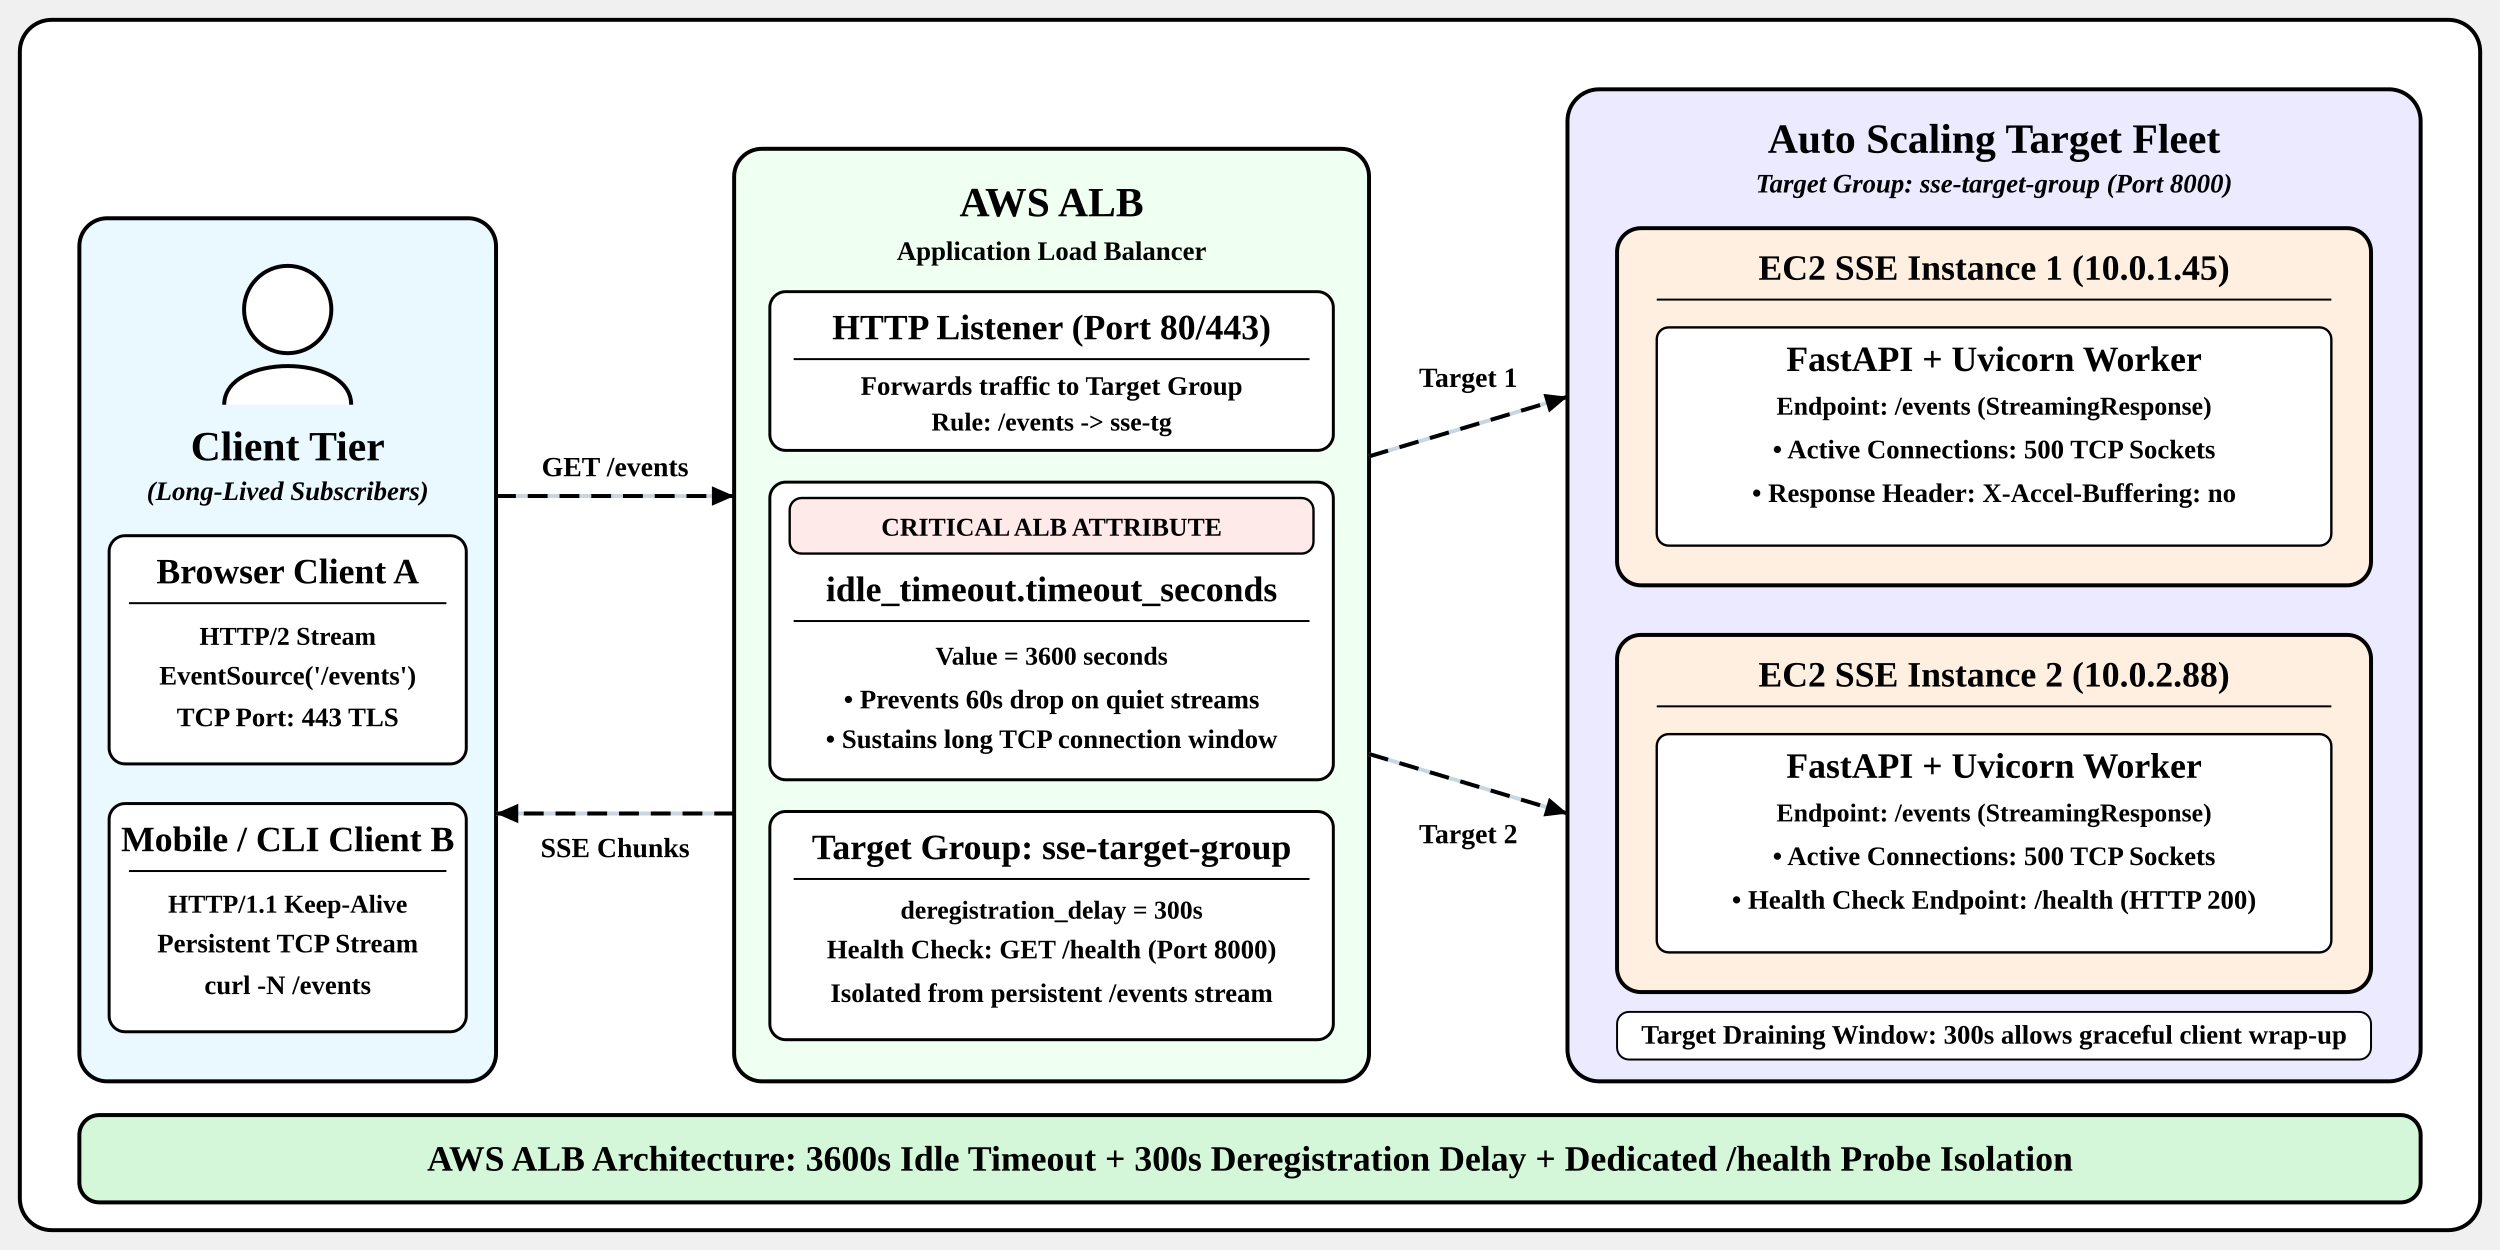
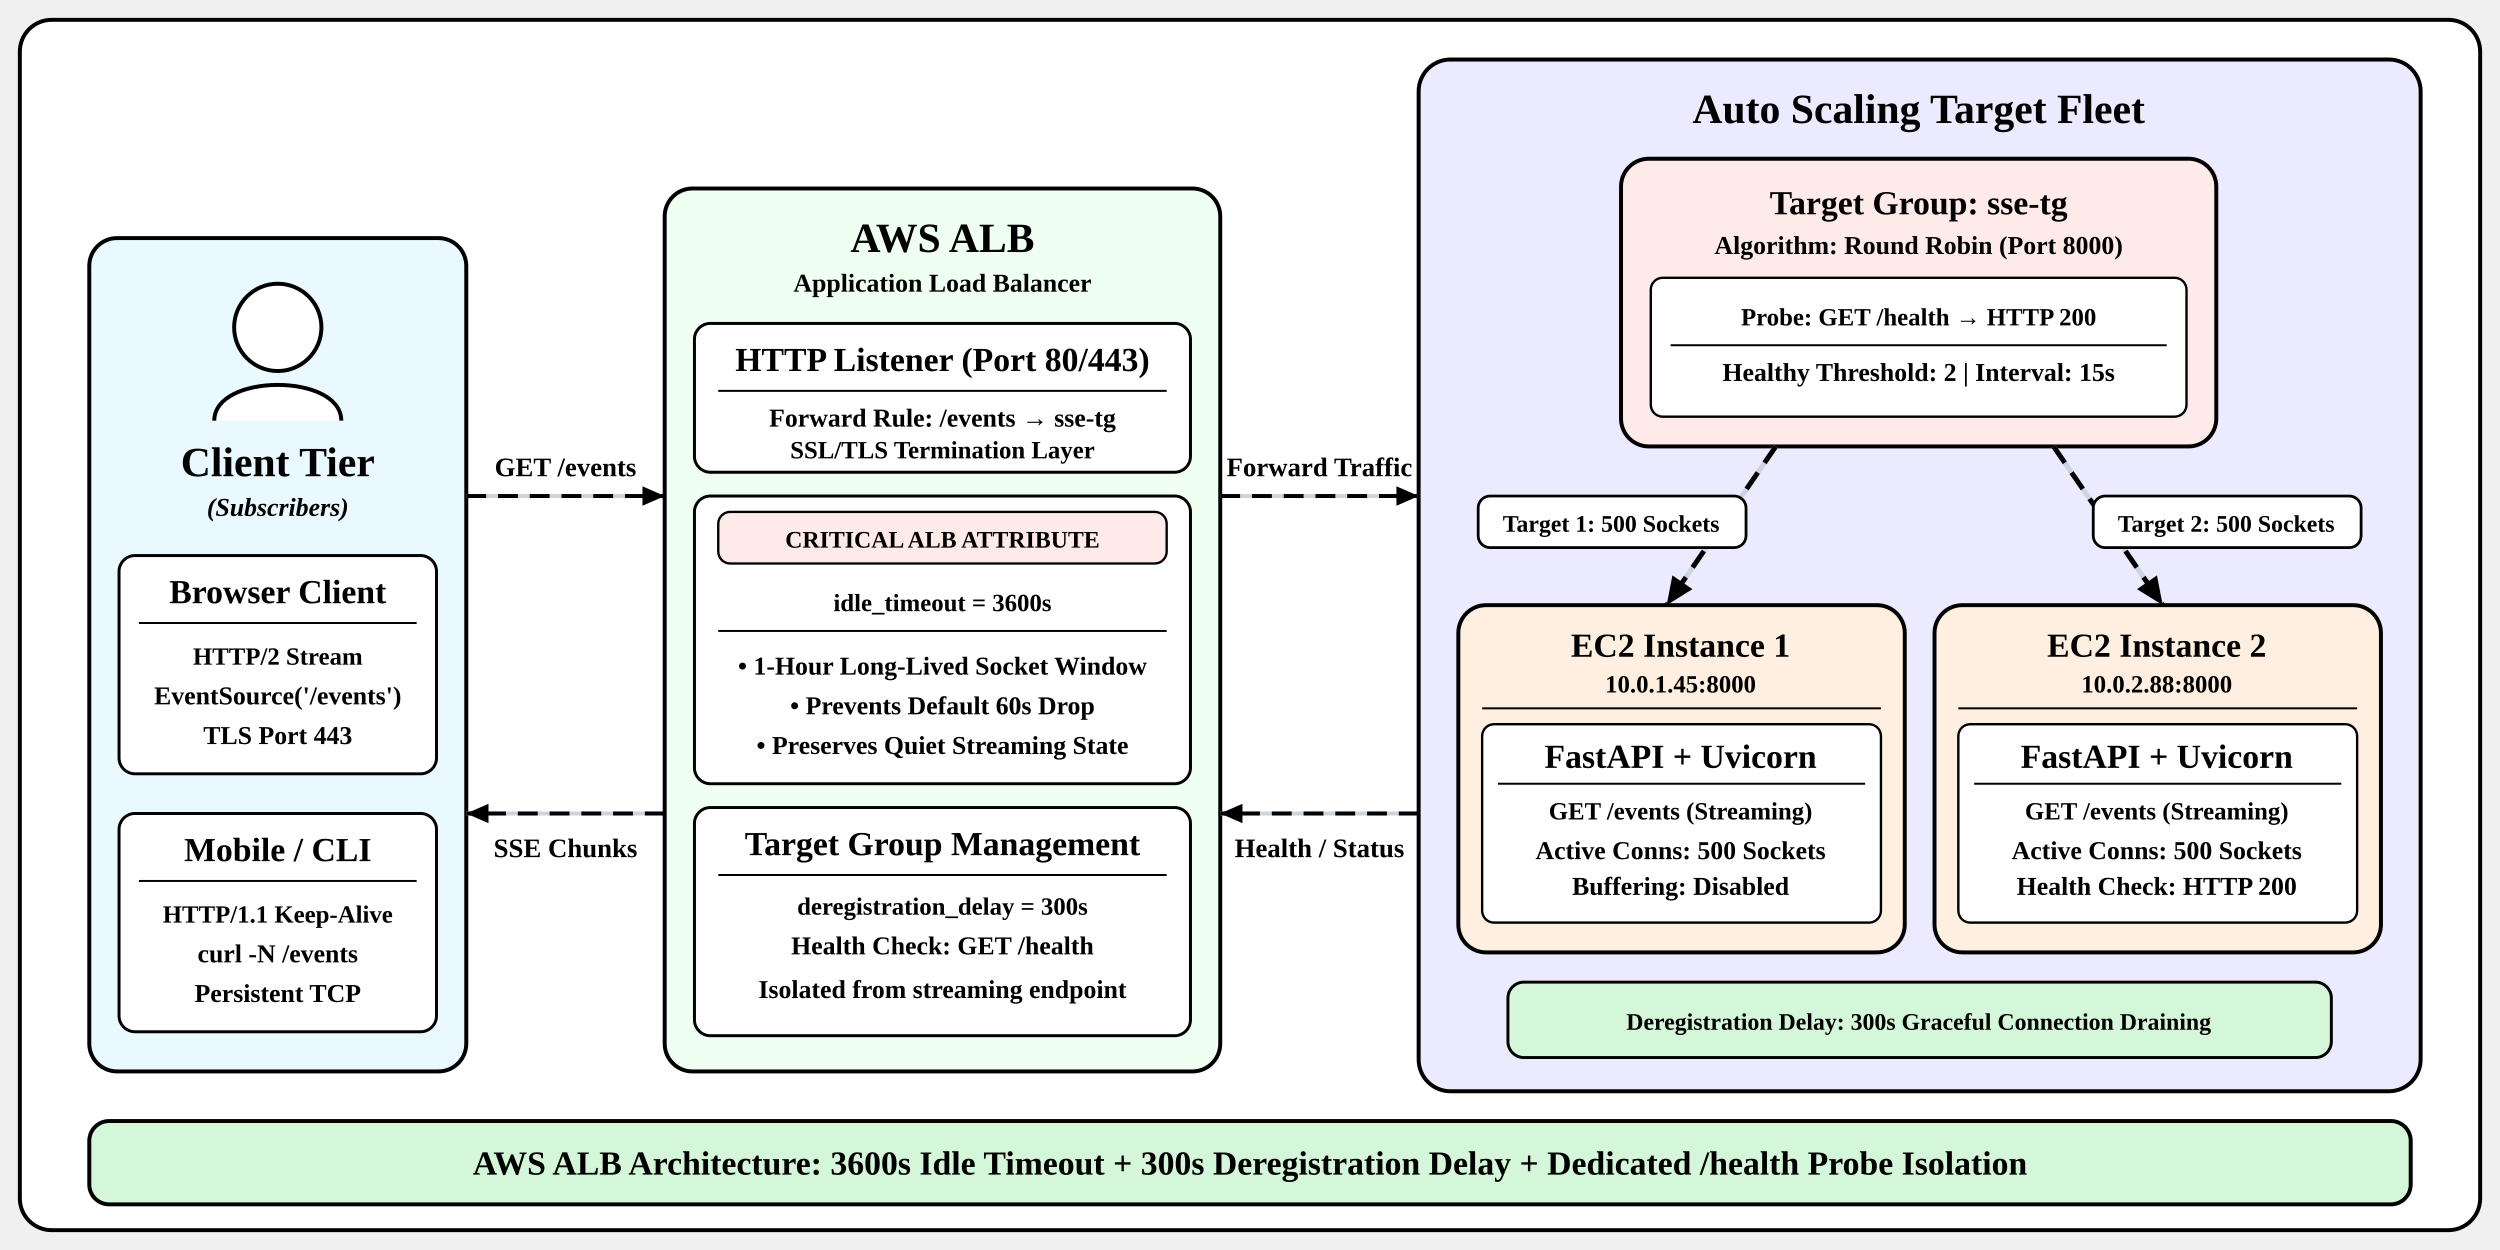
- <svg xmlns="http://www.w3.org/2000/svg" viewBox="0 0 1260 630" width="100%" height="auto">
+ <svg xmlns="http://www.w3.org/2000/svg" viewBox="0 0 1260 630">
  <defs>
    <style>
      .txt-title { font-family: "Times New Roman", Times, serif; font-size: 21px; font-weight: 800; fill: #000000; }
-       .txt-node-title { font-family: "Times New Roman", Times, serif; font-size: 18px; font-weight: 800; fill: #000000; }
-       .txt-node-sub { font-family: "Times New Roman", Times, serif; font-size: 13.5px; font-weight: 600; fill: #000000; }
-       .txt-node-code { font-family: "Times New Roman", Times, serif; font-size: 13px; font-weight: 700; fill: #000000; }
-       .txt-arrow-label { font-family: "Times New Roman", Times, serif; font-size: 14px; font-weight: 800; fill: #000000; }
-       .txt-badge { font-family: "Times New Roman", Times, serif; font-size: 13px; font-weight: 800; fill: #000000; }
+       .txt-node-title { font-family: "Times New Roman", Times, serif; font-size: 17px; font-weight: 800; fill: #000000; }
+       .txt-node-sub { font-family: "Times New Roman", Times, serif; font-size: 13px; font-weight: 600; fill: #000000; }
+       .txt-node-code { font-family: "Times New Roman", Times, serif; font-size: 12.5px; font-weight: 700; fill: #000000; }
+       .txt-arrow-label { font-family: "Times New Roman", Times, serif; font-size: 13.5px; font-weight: 800; fill: #000000; }
+       .txt-badge { font-family: "Times New Roman", Times, serif; font-size: 12px; font-weight: 800; fill: #000000; }

      /* Live Flow Animations */
      @keyframes flow-dash {
        from { stroke-dashoffset: 0; }
        to { stroke-dashoffset: -32; }
      }
      .anim-flow {
        stroke-dasharray: 10 6;
        animation: flow-dash 1.2s linear infinite;
      }
    </style>
    <marker id="arrow" viewBox="0 0 10 10" refX="8" refY="5" markerWidth="7" markerHeight="7" orient="auto">
      <path d="M 0 1.5 L 8 5 L 0 8.5 z" fill="#000000" />
    </marker>
  </defs>
  <rect x="10" y="10" width="1240" height="610" rx="16" fill="#ffffff" stroke="#000000" stroke-width="2" />
-   <g transform="translate(40, 110)">
-     <rect width="210" height="435" rx="14" fill="#eaf8ff" stroke="#000000" stroke-width="2" />
-     <circle cx="105" cy="46" r="22" fill="#ffffff" stroke="#000000" stroke-width="2" />
-     <path d="M 73 94 C 73 68, 137 68, 137 94" fill="#ffffff" stroke="#000000" stroke-width="2" />
-     <text x="105" y="122" class="txt-title" text-anchor="middle">Client Tier</text>
-     <text x="105" y="142" class="txt-node-sub" font-style="italic" text-anchor="middle">(Long-Lived Subscribers)</text>
+   <g transform="translate(45, 120)">
+     <rect width="190" height="420" rx="14" fill="#eaf8ff" stroke="#000000" stroke-width="2" />
+     <circle cx="95" cy="45" r="22" fill="#ffffff" stroke="#000000" stroke-width="2" />
+     <path d="M 63 92 C 63 68, 127 68, 127 92" fill="#ffffff" stroke="#000000" stroke-width="2" />
+     <text x="95" y="120" class="txt-title" text-anchor="middle">Client Tier</text>
+     <text x="95" y="140" class="txt-node-sub" font-style="italic" text-anchor="middle">(Subscribers)</text>
    <g transform="translate(15, 160)">
-       <rect width="180" height="115" rx="8" fill="#ffffff" stroke="#000000" stroke-width="1.5" />
-       <text x="90" y="24" class="txt-node-title" font-size="15" text-anchor="middle">Browser Client A</text>
-       <line x1="10" y1="34" x2="170" y2="34" stroke="#000000" stroke-width="1" />
-       <text x="90" y="55" class="txt-node-code" text-anchor="middle">HTTP/2 Stream</text>
-       <text x="90" y="75" class="txt-node-sub" text-anchor="middle">EventSource('/events')</text>
-       <text x="90" y="96" class="txt-node-sub" text-anchor="middle">TCP Port: 443 TLS</text>
+       <rect width="160" height="110" rx="8" fill="#ffffff" stroke="#000000" stroke-width="1.5" />
+       <text x="80" y="24" class="txt-node-title" font-size="14" text-anchor="middle">Browser Client</text>
+       <line x1="10" y1="34" x2="150" y2="34" stroke="#000000" stroke-width="1" />
+       <text x="80" y="55" class="txt-node-code" text-anchor="middle">HTTP/2 Stream</text>
+       <text x="80" y="75" class="txt-node-sub" text-anchor="middle">EventSource('/events')</text>
+       <text x="80" y="95" class="txt-node-sub" text-anchor="middle">TLS Port 443</text>
    </g>
-     <g transform="translate(15, 295)">
-       <rect width="180" height="115" rx="8" fill="#ffffff" stroke="#000000" stroke-width="1.5" />
-       <text x="90" y="24" class="txt-node-title" font-size="15" text-anchor="middle">Mobile / CLI Client B</text>
-       <line x1="10" y1="34" x2="170" y2="34" stroke="#000000" stroke-width="1" />
-       <text x="90" y="55" class="txt-node-code" text-anchor="middle">HTTP/1.1 Keep-Alive</text>
-       <text x="90" y="75" class="txt-node-sub" text-anchor="middle">Persistent TCP Stream</text>
-       <text x="90" y="96" class="txt-node-sub" text-anchor="middle">curl -N /events</text>
+     <g transform="translate(15, 290)">
+       <rect width="160" height="110" rx="8" fill="#ffffff" stroke="#000000" stroke-width="1.5" />
+       <text x="80" y="24" class="txt-node-title" font-size="14" text-anchor="middle">Mobile / CLI</text>
+       <line x1="10" y1="34" x2="150" y2="34" stroke="#000000" stroke-width="1" />
+       <text x="80" y="55" class="txt-node-code" text-anchor="middle">HTTP/1.1 Keep-Alive</text>
+       <text x="80" y="75" class="txt-node-sub" text-anchor="middle">curl -N /events</text>
+       <text x="80" y="95" class="txt-node-sub" text-anchor="middle">Persistent TCP</text>
    </g>
  </g>
-   <path d="M 250 250 L 370 250" fill="none" stroke="#cbd5e1" stroke-width="2" />
-   <path d="M 250 250 L 370 250" fill="none" stroke="#000000" stroke-width="2" class="anim-flow" marker-end="url(#arrow)">
+   <path d="M 235 250 L 335 250" fill="none" stroke="#cbd5e1" stroke-width="2" />
+   <path d="M 235 250 L 335 250" fill="none" stroke="#000000" stroke-width="2" class="anim-flow" marker-end="url(#arrow)">
    <animate attributeName="stroke-dashoffset" from="0" to="-32" dur="1.2s" repeatCount="indefinite" />
  </path>
-   <text x="310" y="240" class="txt-arrow-label" text-anchor="middle">GET /events</text>
-   <path d="M 370 410 L 250 410" fill="none" stroke="#cbd5e1" stroke-width="2" />
-   <path d="M 370 410 L 250 410" fill="none" stroke="#000000" stroke-width="2" class="anim-flow" marker-end="url(#arrow)">
+   <text x="285" y="240" class="txt-arrow-label" text-anchor="middle">GET /events</text>
+   <path d="M 335 410 L 235 410" fill="none" stroke="#cbd5e1" stroke-width="2" />
+   <path d="M 335 410 L 235 410" fill="none" stroke="#000000" stroke-width="2" class="anim-flow" marker-end="url(#arrow)">
    <animate attributeName="stroke-dashoffset" from="0" to="-32" dur="1.2s" repeatCount="indefinite" />
  </path>
-   <text x="310" y="432" class="txt-arrow-label" text-anchor="middle">SSE Chunks</text>
-   <g transform="translate(370, 75)">
-     <rect width="320" height="470" rx="14" fill="#effff1" stroke="#000000" stroke-width="2" />
-     <text x="160" y="34" class="txt-title" text-anchor="middle">AWS ALB</text>
-     <text x="160" y="56" class="txt-node-sub" font-weight="700" text-anchor="middle">Application Load Balancer</text>
-     <g transform="translate(18, 72)">
-       <rect width="284" height="80" rx="8" fill="#ffffff" stroke="#000000" stroke-width="1.5" />
-       <text x="142" y="24" class="txt-node-title" font-size="15" text-anchor="middle">HTTP Listener (Port 80/443)</text>
-       <line x1="12" y1="34" x2="272" y2="34" stroke="#000000" stroke-width="1" />
-       <text x="142" y="52" class="txt-node-sub" text-anchor="middle">Forwards traffic to Target Group</text>
-       <text x="142" y="70" class="txt-node-code" text-anchor="middle">Rule: /events -&gt; sse-tg</text>
+   <text x="285" y="432" class="txt-arrow-label" text-anchor="middle">SSE Chunks</text>
+   <g transform="translate(335, 95)">
+     <rect width="280" height="445" rx="14" fill="#effff1" stroke="#000000" stroke-width="2" />
+     <text x="140" y="32" class="txt-title" text-anchor="middle">AWS ALB</text>
+     <text x="140" y="52" class="txt-node-sub" font-weight="700" text-anchor="middle">Application Load Balancer</text>
+     <g transform="translate(15, 68)">
+       <rect width="250" height="75" rx="8" fill="#ffffff" stroke="#000000" stroke-width="1.5" />
+       <text x="125" y="24" class="txt-node-title" font-size="14" text-anchor="middle">HTTP Listener (Port 80/443)</text>
+       <line x1="12" y1="34" x2="238" y2="34" stroke="#000000" stroke-width="1" />
+       <text x="125" y="52" class="txt-node-sub" text-anchor="middle">Forward Rule: /events → sse-tg</text>
+       <text x="125" y="68" class="txt-node-code" font-size="11" text-anchor="middle">SSL/TLS Termination Layer</text>
    </g>
-     <g transform="translate(18, 168)">
-       <rect width="284" height="150" rx="8" fill="#ffffff" stroke="#000000" stroke-width="1.5" />
-       <rect x="10" y="8" width="264" height="28" rx="6" fill="#ffeaea" stroke="#000000" stroke-width="1.2" />
-       <text x="142" y="27" class="txt-badge" fill="#000000" text-anchor="middle">CRITICAL ALB ATTRIBUTE</text>
-       <text x="142" y="60" class="txt-node-title" font-size="15" text-anchor="middle">idle_timeout.timeout_seconds</text>
-       <line x1="12" y1="70" x2="272" y2="70" stroke="#000000" stroke-width="1" />
-       <text x="142" y="92" class="txt-node-code" font-size="15" text-anchor="middle">Value = 3600 seconds</text>
-       <text x="142" y="114" class="txt-node-sub" text-anchor="middle">• Prevents 60s drop on quiet streams</text>
-       <text x="142" y="134" class="txt-node-sub" text-anchor="middle">• Sustains long TCP connection window</text>
+     <g transform="translate(15, 155)">
+       <rect width="250" height="145" rx="8" fill="#ffffff" stroke="#000000" stroke-width="1.5" />
+       <rect x="12" y="8" width="226" height="26" rx="6" fill="#ffeaea" stroke="#000000" stroke-width="1.2" />
+       <text x="125" y="26" class="txt-badge" text-anchor="middle">CRITICAL ALB ATTRIBUTE</text>
+       <text x="125" y="58" class="txt-node-code" font-size="13" text-anchor="middle">idle_timeout = 3600s</text>
+       <line x1="12" y1="68" x2="238" y2="68" stroke="#000000" stroke-width="1" />
+       <text x="125" y="90" class="txt-node-sub" text-anchor="middle">• 1-Hour Long-Lived Socket Window</text>
+       <text x="125" y="110" class="txt-node-sub" text-anchor="middle">• Prevents Default 60s Drop</text>
+       <text x="125" y="130" class="txt-node-sub" text-anchor="middle">• Preserves Quiet Streaming State</text>
    </g>
-     <g transform="translate(18, 334)">
-       <rect width="284" height="115" rx="8" fill="#ffffff" stroke="#000000" stroke-width="1.5" />
-       <text x="142" y="24" class="txt-node-title" font-size="15" text-anchor="middle">Target Group: sse-target-group</text>
-       <line x1="12" y1="34" x2="272" y2="34" stroke="#000000" stroke-width="1" />
-       <text x="142" y="54" class="txt-node-code" text-anchor="middle">deregistration_delay = 300s</text>
-       <text x="142" y="74" class="txt-node-sub" text-anchor="middle">Health Check: GET /health (Port 8000)</text>
-       <text x="142" y="96" class="txt-node-sub" font-size="12" text-anchor="middle">Isolated from persistent /events stream</text>
+     <g transform="translate(15, 312)">
+       <rect width="250" height="115" rx="8" fill="#ffffff" stroke="#000000" stroke-width="1.5" />
+       <text x="125" y="24" class="txt-node-title" font-size="14" text-anchor="middle">Target Group Management</text>
+       <line x1="12" y1="34" x2="238" y2="34" stroke="#000000" stroke-width="1" />
+       <text x="125" y="54" class="txt-node-code" text-anchor="middle">deregistration_delay = 300s</text>
+       <text x="125" y="74" class="txt-node-sub" text-anchor="middle">Health Check: GET /health</text>
+       <text x="125" y="96" class="txt-node-sub" font-size="11" text-anchor="middle">Isolated from streaming endpoint</text>
    </g>
  </g>
-   <path d="M 690 230 L 790 200" fill="none" stroke="#cbd5e1" stroke-width="2" />
-   <path d="M 690 230 L 790 200" fill="none" stroke="#000000" stroke-width="2" class="anim-flow" marker-end="url(#arrow)">
+   <path d="M 615 250 L 715 250" fill="none" stroke="#cbd5e1" stroke-width="2" />
+   <path d="M 615 250 L 715 250" fill="none" stroke="#000000" stroke-width="2" class="anim-flow" marker-end="url(#arrow)">
    <animate attributeName="stroke-dashoffset" from="0" to="-32" dur="1.2s" repeatCount="indefinite" />
  </path>
-   <text x="740" y="195" class="txt-arrow-label" text-anchor="middle">Target 1</text>
-   <path d="M 690 380 L 790 410" fill="none" stroke="#cbd5e1" stroke-width="2" />
-   <path d="M 690 380 L 790 410" fill="none" stroke="#000000" stroke-width="2" class="anim-flow" marker-end="url(#arrow)">
+   <text x="665" y="240" class="txt-arrow-label" text-anchor="middle">Forward Traffic</text>
+   <path d="M 715 410 L 615 410" fill="none" stroke="#cbd5e1" stroke-width="2" />
+   <path d="M 715 410 L 615 410" fill="none" stroke="#000000" stroke-width="2" class="anim-flow" marker-end="url(#arrow)">
    <animate attributeName="stroke-dashoffset" from="0" to="-32" dur="1.2s" repeatCount="indefinite" />
  </path>
-   <text x="740" y="425" class="txt-arrow-label" text-anchor="middle">Target 2</text>
-   <g transform="translate(790, 45)">
-     <rect width="430" height="500" rx="16" fill="#ebeaff" stroke="#000000" stroke-width="2" />
-     <text x="215" y="32" class="txt-title" text-anchor="middle">Auto Scaling Target Fleet</text>
-     <text x="215" y="52" class="txt-node-sub" font-style="italic" text-anchor="middle">Target Group: sse-target-group (Port 8000)</text>
-     <g transform="translate(25, 70)">
-       <rect width="380" height="180" rx="12" fill="#ffefe0" stroke="#000000" stroke-width="2" />
-       <text x="190" y="26" class="txt-node-title" text-anchor="middle">EC2 SSE Instance 1 (10.0.1.45)</text>
-       <line x1="20" y1="36" x2="360" y2="36" stroke="#000000" stroke-width="1" />
-       <g transform="translate(20, 50)">
-         <rect width="340" height="110" rx="6" fill="#ffffff" stroke="#000000" stroke-width="1.2" />
-         <text x="170" y="22" class="txt-node-title" font-size="14" text-anchor="middle">FastAPI + Uvicorn Worker</text>
-         <text x="170" y="44" class="txt-node-code" text-anchor="middle">Endpoint: /events (StreamingResponse)</text>
-         <text x="170" y="66" class="txt-node-sub" text-anchor="middle">• Active Connections: 500 TCP Sockets</text>
-         <text x="170" y="88" class="txt-node-sub" text-anchor="middle">• Response Header: X-Accel-Buffering: no</text>
+   <text x="665" y="432" class="txt-arrow-label" text-anchor="middle">Health / Status</text>
+   <g transform="translate(715, 30)">
+     <rect width="505" height="520" rx="16" fill="#ebeaff" stroke="#000000" stroke-width="2" />
+     <text x="252" y="32" class="txt-title" text-anchor="middle">Auto Scaling Target Fleet</text>
+     <g transform="translate(102, 50)">
+       <rect width="300" height="145" rx="14" fill="#ffeaea" stroke="#000000" stroke-width="2" />
+       <text x="150" y="28" class="txt-node-title" text-anchor="middle">Target Group: sse-tg</text>
+       <text x="150" y="48" class="txt-node-sub" font-weight="700" text-anchor="middle">Algorithm: Round Robin (Port 8000)</text>
+       <g transform="translate(15, 60)">
+         <rect width="270" height="70" rx="6" fill="#ffffff" stroke="#000000" stroke-width="1.2" />
+         <text x="135" y="24" class="txt-node-code" text-anchor="middle">Probe: GET /health → HTTP 200</text>
+         <line x1="10" y1="34" x2="260" y2="34" stroke="#000000" stroke-width="1" />
+         <text x="135" y="52" class="txt-node-sub" font-size="12" text-anchor="middle">Healthy Threshold: 2 | Interval: 15s</text>
      </g>
    </g>
-     <g transform="translate(25, 275)">
-       <rect width="380" height="180" rx="12" fill="#ffefe0" stroke="#000000" stroke-width="2" />
-       <text x="190" y="26" class="txt-node-title" text-anchor="middle">EC2 SSE Instance 2 (10.0.2.88)</text>
-       <line x1="20" y1="36" x2="360" y2="36" stroke="#000000" stroke-width="1" />
-       <g transform="translate(20, 50)">
-         <rect width="340" height="110" rx="6" fill="#ffffff" stroke="#000000" stroke-width="1.2" />
-         <text x="170" y="22" class="txt-node-title" font-size="14" text-anchor="middle">FastAPI + Uvicorn Worker</text>
-         <text x="170" y="44" class="txt-node-code" text-anchor="middle">Endpoint: /events (StreamingResponse)</text>
-         <text x="170" y="66" class="txt-node-sub" text-anchor="middle">• Active Connections: 500 TCP Sockets</text>
-         <text x="170" y="88" class="txt-node-sub" text-anchor="middle">• Health Check Endpoint: /health (HTTP 200)</text>
+     <path d="M 180 195 L 125 275" fill="none" stroke="#cbd5e1" stroke-width="2.5" />
+     <path d="M 180 195 L 125 275" fill="none" stroke="#000000" stroke-width="2.5" class="anim-flow" marker-end="url(#arrow)">
+       <animate attributeName="stroke-dashoffset" from="0" to="-32" dur="1.2s" repeatCount="indefinite" />
+     </path>
+     <g transform="translate(30, 220)">
+       <rect width="135" height="26" rx="6" fill="#ffffff" stroke="#000000" stroke-width="1.4" />
+       <text x="67" y="18" class="txt-badge" text-anchor="middle">Target 1: 500 Sockets</text>
+     </g>
+     <path d="M 320 195 L 375 275" fill="none" stroke="#cbd5e1" stroke-width="2.5" />
+     <path d="M 320 195 L 375 275" fill="none" stroke="#000000" stroke-width="2.5" class="anim-flow" marker-end="url(#arrow)">
+       <animate attributeName="stroke-dashoffset" from="0" to="-32" dur="1.2s" repeatCount="indefinite" />
+     </path>
+     <g transform="translate(340, 220)">
+       <rect width="135" height="26" rx="6" fill="#ffffff" stroke="#000000" stroke-width="1.4" />
+       <text x="67" y="18" class="txt-badge" text-anchor="middle">Target 2: 500 Sockets</text>
+     </g>
+     <g transform="translate(20, 275)">
+       <rect width="225" height="175" rx="14" fill="#ffefe0" stroke="#000000" stroke-width="2" />
+       <text x="112" y="26" class="txt-node-title" font-size="15" text-anchor="middle">EC2 Instance 1</text>
+       <text x="112" y="44" class="txt-node-code" font-size="11" text-anchor="middle">10.0.1.45:8000</text>
+       <line x1="12" y1="52" x2="213" y2="52" stroke="#000000" stroke-width="1" />
+       <g transform="translate(12, 60)">
+         <rect width="201" height="100" rx="6" fill="#ffffff" stroke="#000000" stroke-width="1.2" />
+         <text x="100" y="22" class="txt-node-title" font-size="13" text-anchor="middle">FastAPI + Uvicorn</text>
+         <line x1="8" y1="30" x2="193" y2="30" stroke="#000000" stroke-width="1" />
+         <text x="100" y="48" class="txt-node-code" font-size="11" text-anchor="middle">GET /events (Streaming)</text>
+         <text x="100" y="68" class="txt-node-sub" font-size="11" text-anchor="middle">Active Conns: 500 Sockets</text>
+         <text x="100" y="86" class="txt-node-sub" font-size="11" text-anchor="middle">Buffering: Disabled</text>
      </g>
    </g>
-     <g transform="translate(25, 465)">
-       <rect width="380" height="24" rx="6" fill="#ffffff" stroke="#000000" stroke-width="1" />
-       <text x="190" y="16" class="txt-node-sub" font-size="12" text-anchor="middle">Target Draining Window: 300s allows graceful client wrap-up</text>
+     <g transform="translate(260, 275)">
+       <rect width="225" height="175" rx="14" fill="#ffefe0" stroke="#000000" stroke-width="2" />
+       <text x="112" y="26" class="txt-node-title" font-size="15" text-anchor="middle">EC2 Instance 2</text>
+       <text x="112" y="44" class="txt-node-code" font-size="11" text-anchor="middle">10.0.2.88:8000</text>
+       <line x1="12" y1="52" x2="213" y2="52" stroke="#000000" stroke-width="1" />
+       <g transform="translate(12, 60)">
+         <rect width="201" height="100" rx="6" fill="#ffffff" stroke="#000000" stroke-width="1.2" />
+         <text x="100" y="22" class="txt-node-title" font-size="13" text-anchor="middle">FastAPI + Uvicorn</text>
+         <line x1="8" y1="30" x2="193" y2="30" stroke="#000000" stroke-width="1" />
+         <text x="100" y="48" class="txt-node-code" font-size="11" text-anchor="middle">GET /events (Streaming)</text>
+         <text x="100" y="68" class="txt-node-sub" font-size="11" text-anchor="middle">Active Conns: 500 Sockets</text>
+         <text x="100" y="86" class="txt-node-sub" font-size="11" text-anchor="middle">Health Check: HTTP 200</text>
+       </g>
+     </g>
+     <g transform="translate(45, 465)">
+       <rect width="415" height="38" rx="8" fill="#d4f6d9" stroke="#000000" stroke-width="1.5" />
+       <text x="207" y="24" class="txt-badge" font-size="13" text-anchor="middle">Deregistration Delay: 300s Graceful Connection Draining</text>
    </g>
  </g>
-   <g transform="translate(40, 562)">
-     <rect width="1180" height="44" rx="10" fill="#d4f6d9" stroke="#000000" stroke-width="2" />
-     <text x="590" y="28" class="txt-node-title" font-size="16" text-anchor="middle">AWS ALB Architecture: 3600s Idle Timeout + 300s Deregistration Delay + Dedicated /health Probe Isolation</text>
+   <g transform="translate(45, 565)">
+     <rect width="1170" height="42" rx="10" fill="#d4f6d9" stroke="#000000" stroke-width="2" />
+     <text x="585" y="27" class="txt-node-title" font-size="16" text-anchor="middle">AWS ALB Architecture: 3600s Idle Timeout + 300s Deregistration Delay + Dedicated /health Probe Isolation</text>
  </g>
</svg>
